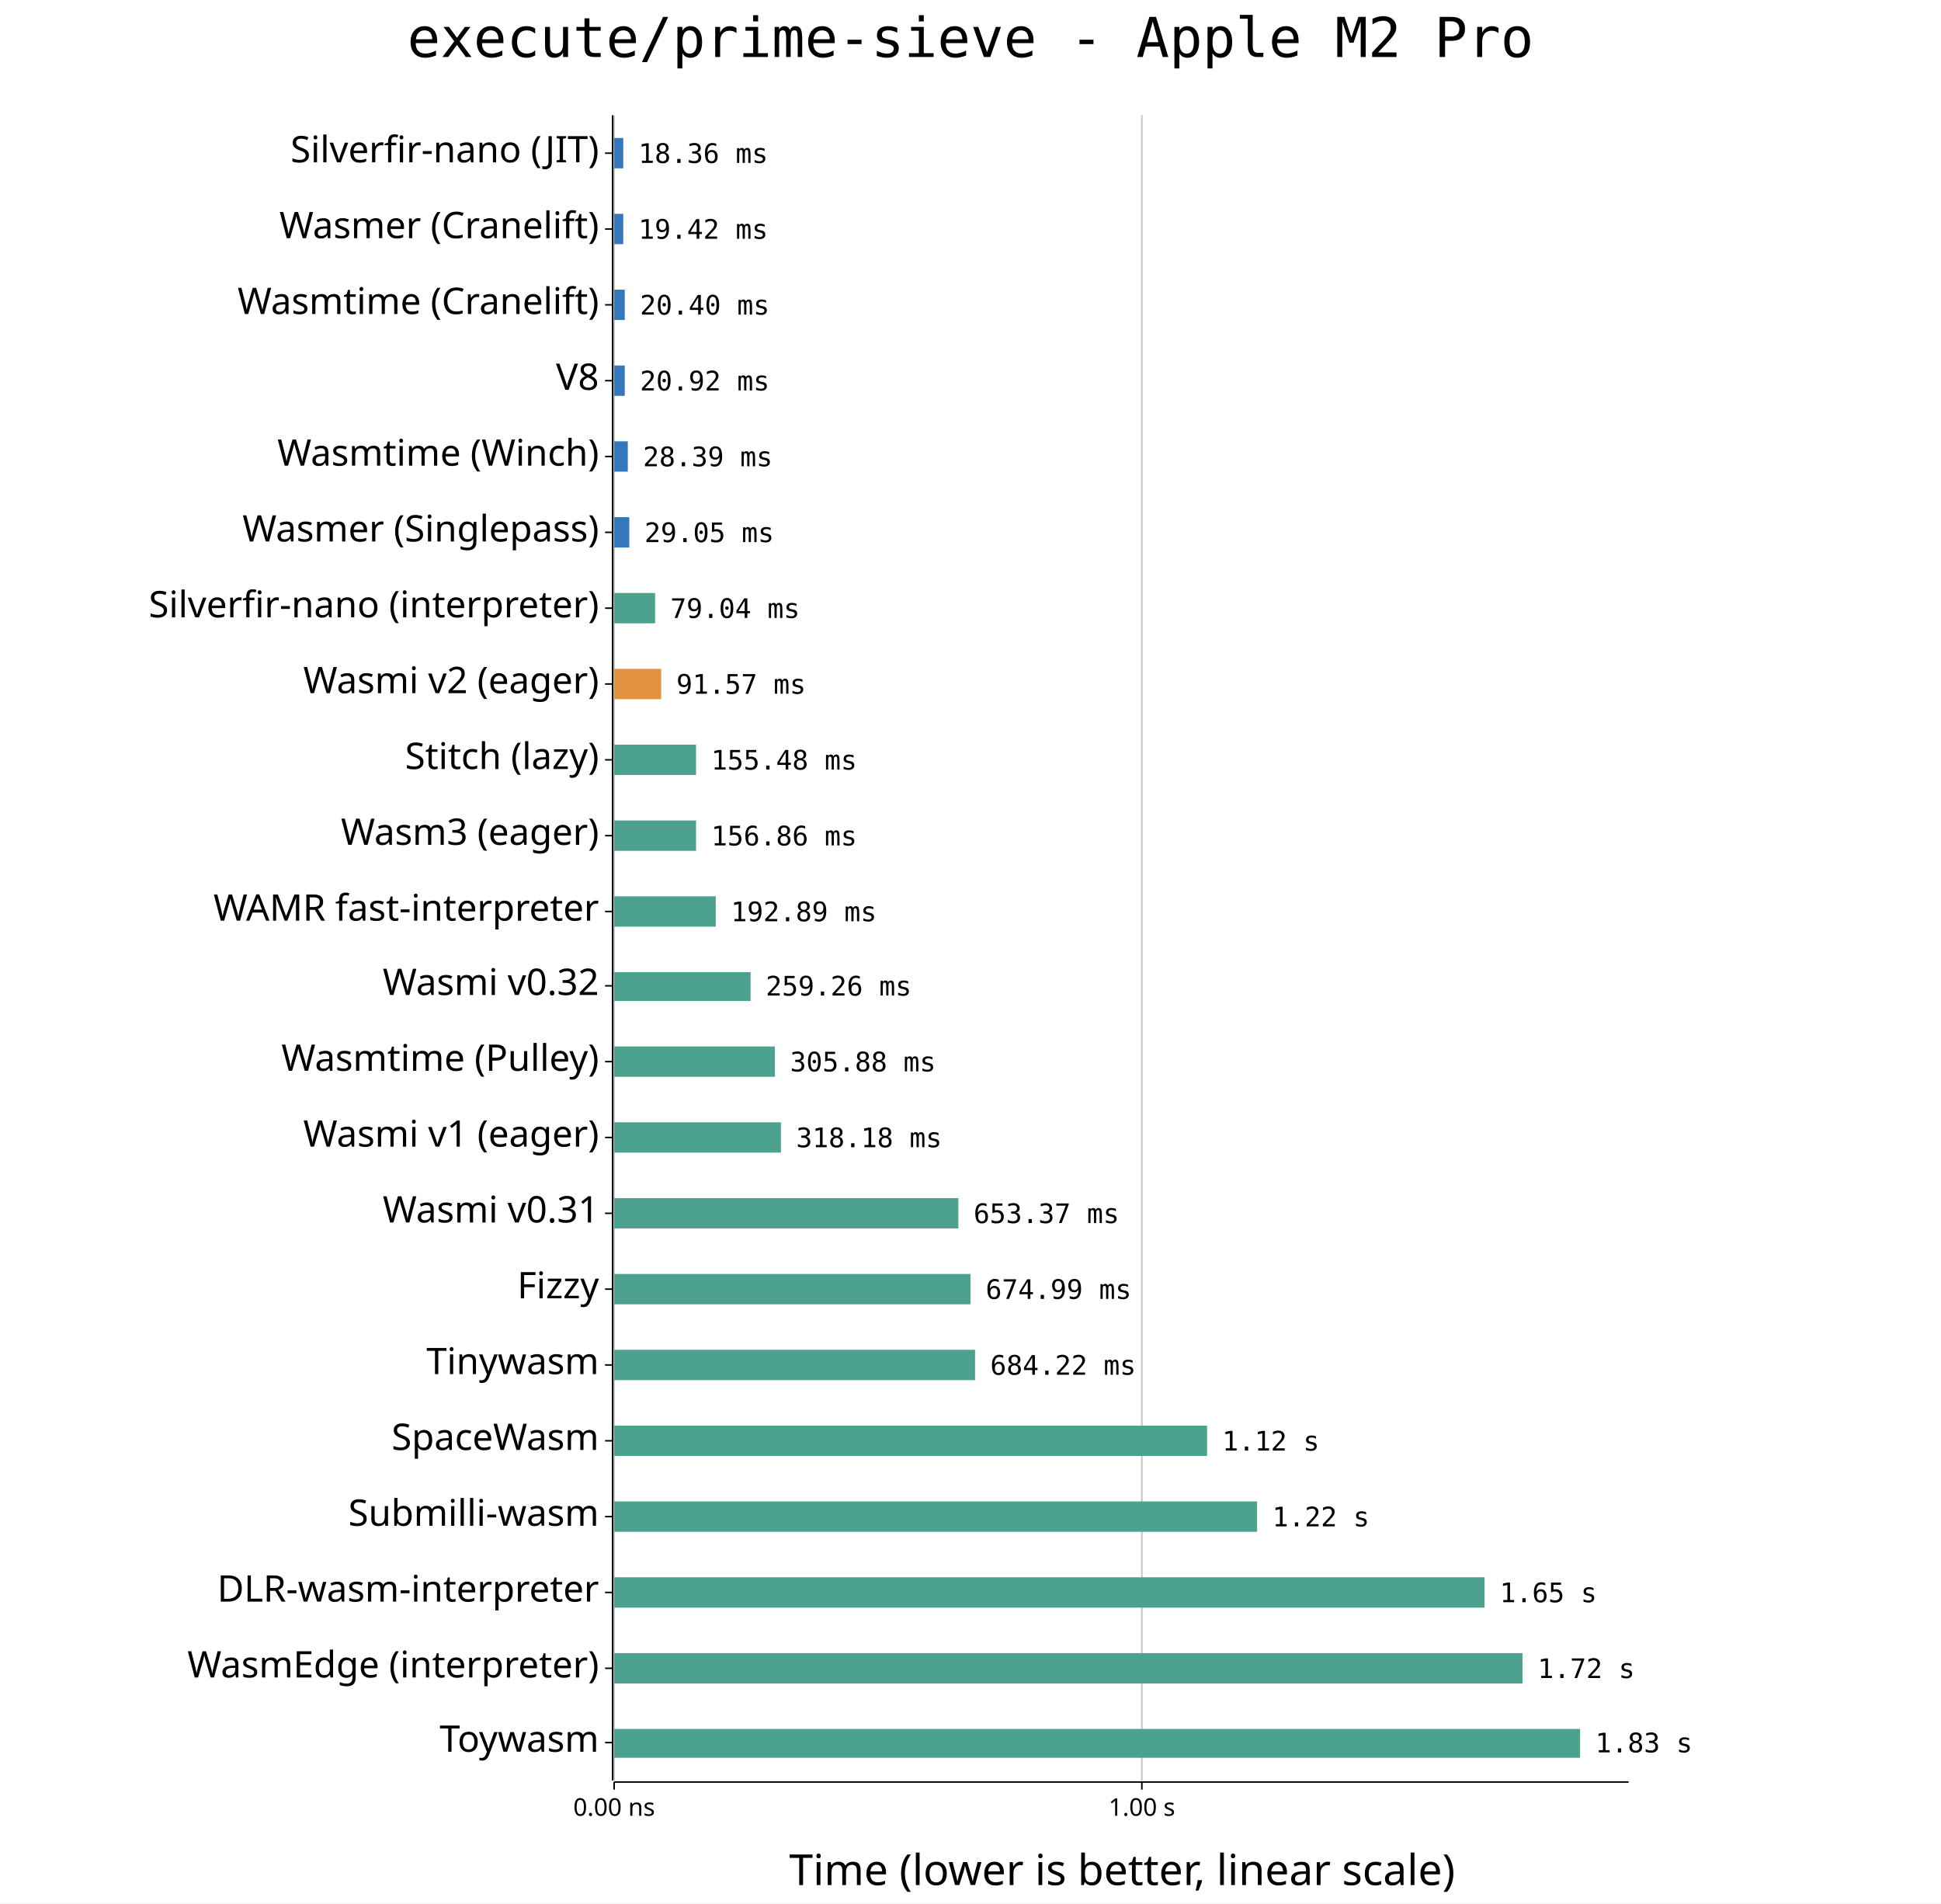
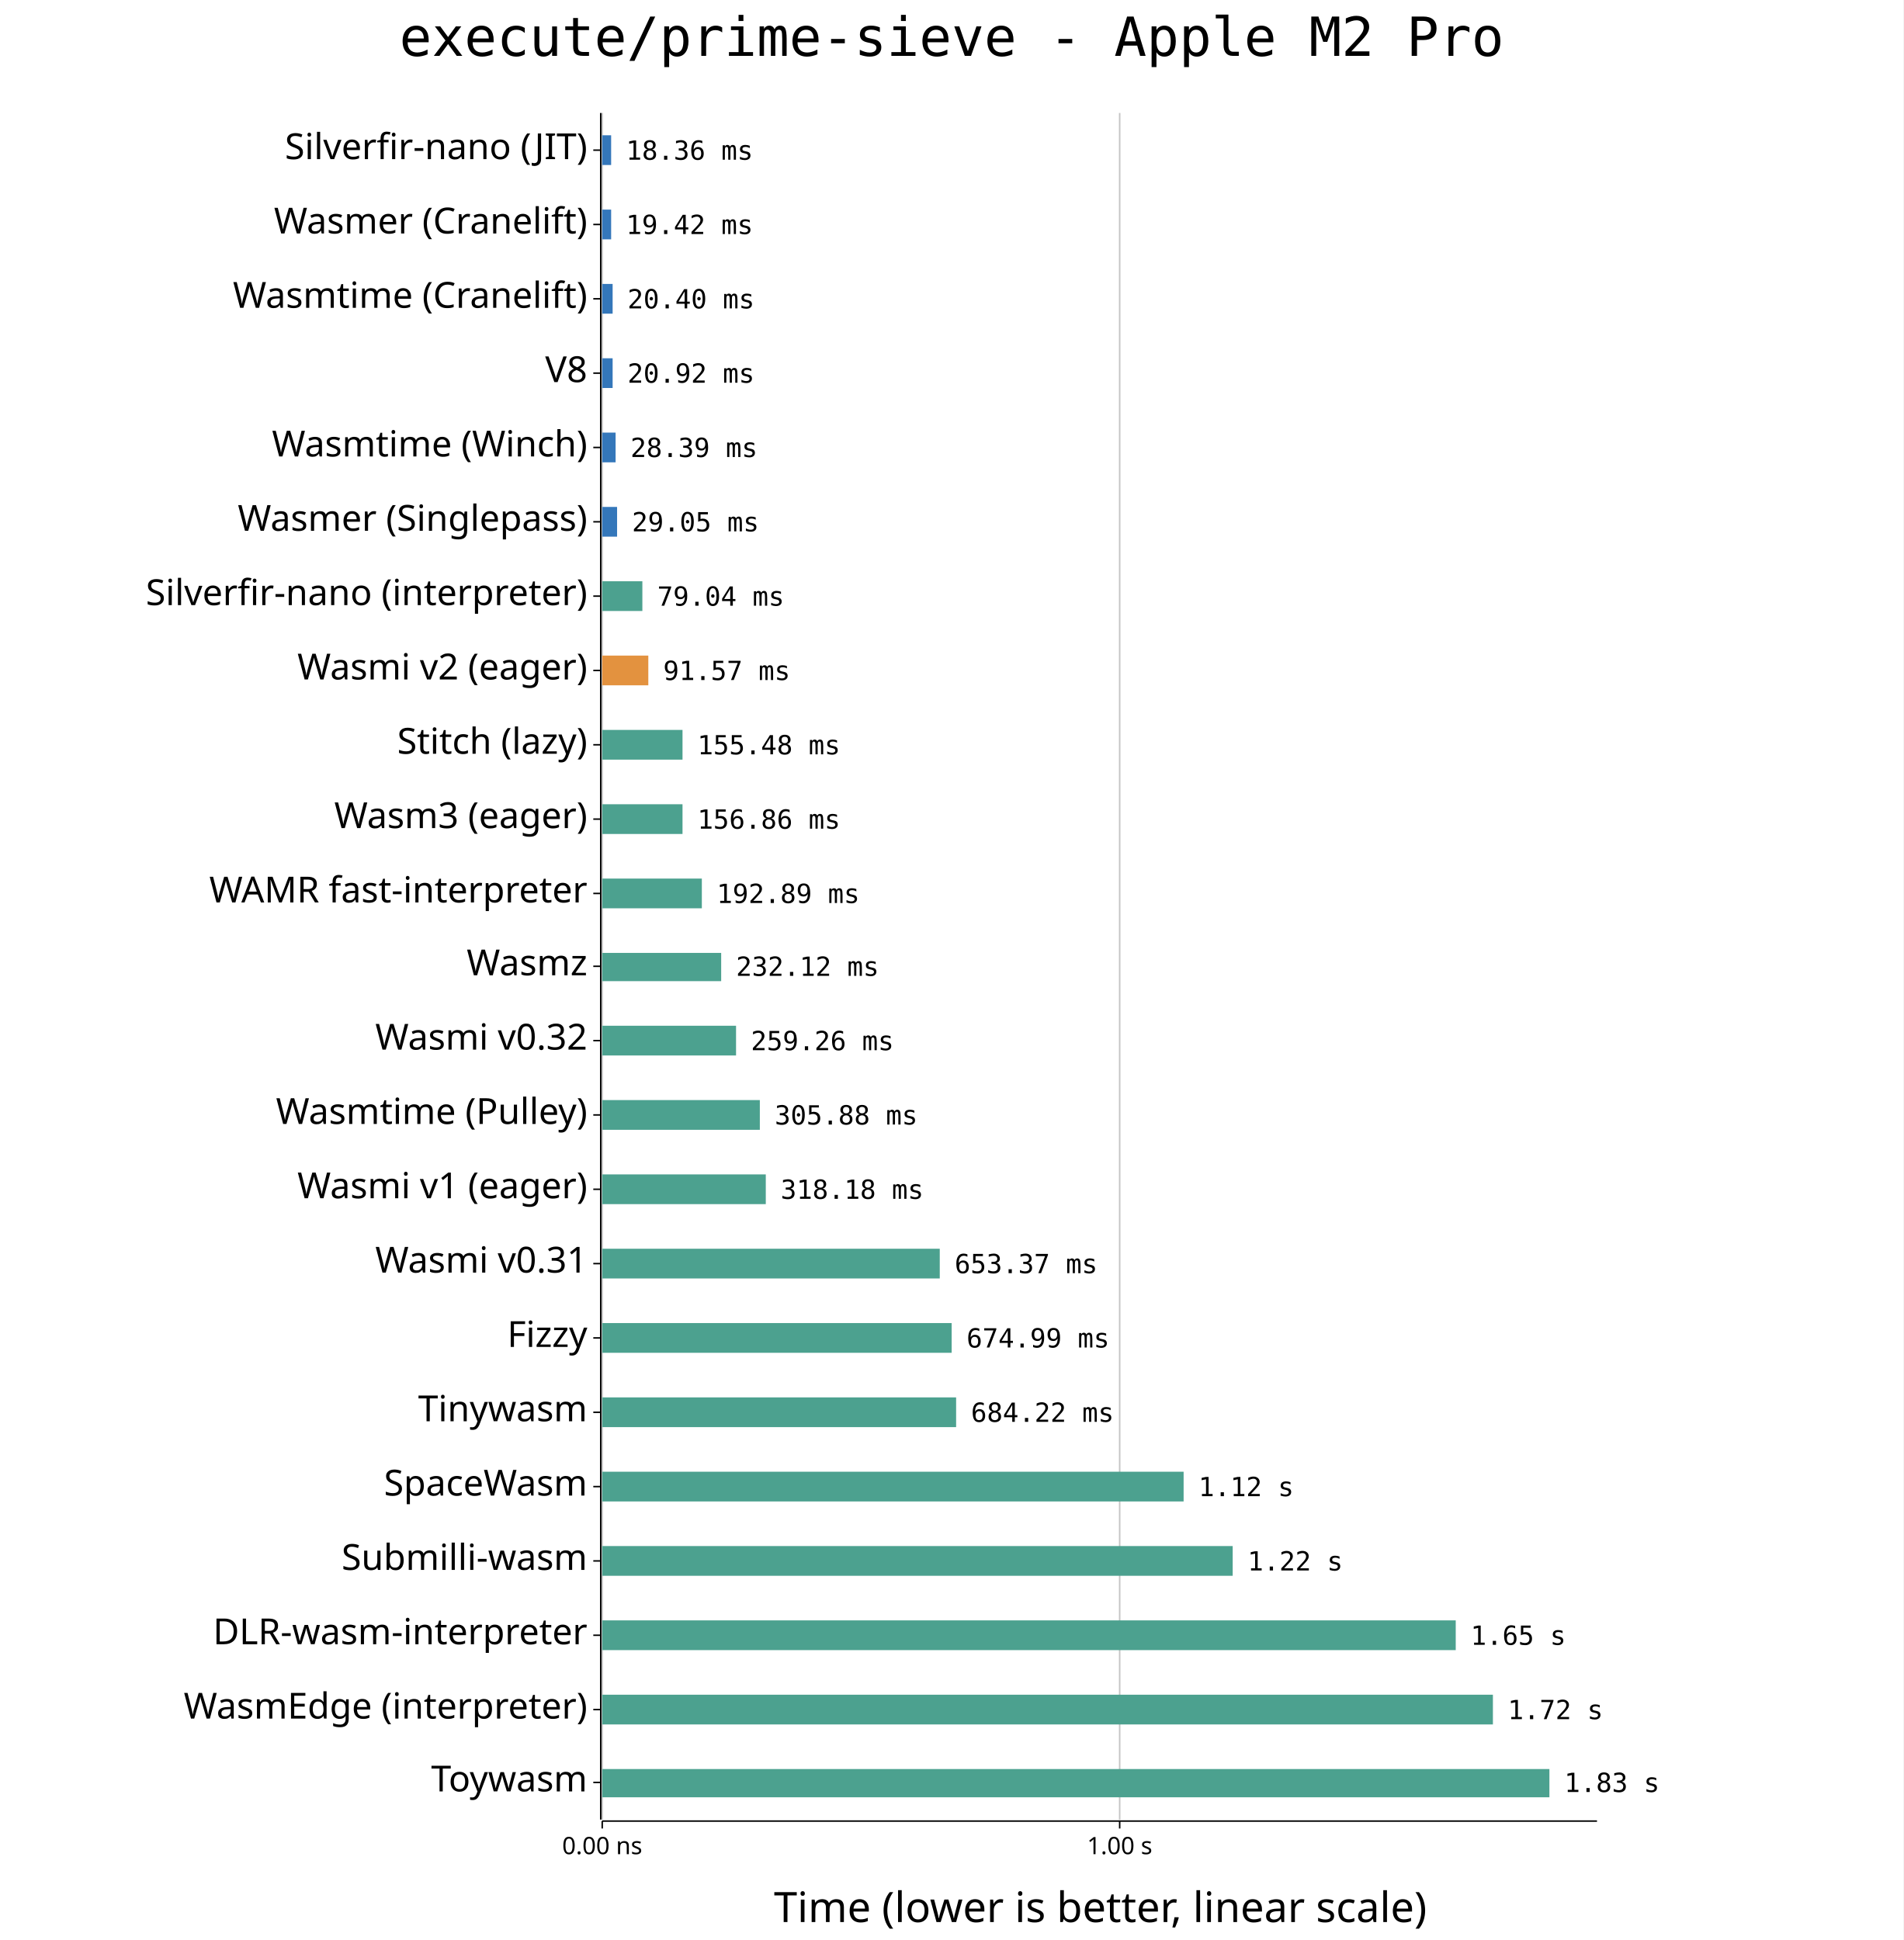
- <svg xmlns="http://www.w3.org/2000/svg" width="1280" height="1255" viewBox="0 0 1280 1255">
-   <rect x="0" y="0" width="1280" height="1255" opacity="1" fill="#FFFFFF" stroke="none" />
+ <svg xmlns="http://www.w3.org/2000/svg" width="1280" height="1305" viewBox="0 0 1280 1305">
+   <rect x="0" y="0" width="1280" height="1305" opacity="1" fill="#FFFFFF" stroke="none" />
  <text x="640" y="10" dy="0.76em" text-anchor="middle" font-family="monospace" font-size="36.29" opacity="1" fill="#000000">
execute/prime-sieve - Apple M2 Pro
</text>
-   <line opacity="0.1" stroke="#000000" stroke-width="1" x1="405" y1="1174" x2="405" y2="76" />
-   <line opacity="0.1" stroke="#000000" stroke-width="1" x1="753" y1="1174" x2="753" y2="76" />
-   <text x="5" y="625" dy="0.76em" text-anchor="middle" font-family="sans-serif" font-size="28.226" opacity="1" fill="#000000" transform="rotate(270, 5, 625)">
+   <line opacity="0.1" stroke="#000000" stroke-width="1" x1="405" y1="1224" x2="405" y2="76" />
+   <line opacity="0.1" stroke="#000000" stroke-width="1" x1="753" y1="1224" x2="753" y2="76" />
+   <text x="5" y="650" dy="0.76em" text-anchor="middle" font-family="sans-serif" font-size="28.226" opacity="1" fill="#000000" transform="rotate(270, 5, 650)">

</text>
-   <text x="740" y="1250" dy="-0.5ex" text-anchor="middle" font-family="sans-serif" font-size="28.226" opacity="1" fill="#000000">
+   <text x="740" y="1300" dy="-0.5ex" text-anchor="middle" font-family="sans-serif" font-size="28.226" opacity="1" fill="#000000">
Time (lower is better, linear scale)
</text>
-   <line opacity="0.15" stroke="#000000" stroke-width="1" x1="405" y1="1174" x2="405" y2="76" />
-   <line opacity="0.15" stroke="#000000" stroke-width="1" x1="753" y1="1174" x2="753" y2="76" />
-   <polyline fill="none" opacity="1" stroke="#000000" stroke-width="1" points="404,76 404,1174 " />
-   <text x="395" y="1149" dy="0.5ex" text-anchor="end" font-family="sans-serif" font-size="24.194" opacity="1" fill="#000000">
+   <line opacity="0.15" stroke="#000000" stroke-width="1" x1="405" y1="1224" x2="405" y2="76" />
+   <line opacity="0.15" stroke="#000000" stroke-width="1" x1="753" y1="1224" x2="753" y2="76" />
+   <polyline fill="none" opacity="1" stroke="#000000" stroke-width="1" points="404,76 404,1224 " />
+   <text x="395" y="1199" dy="0.5ex" text-anchor="end" font-family="sans-serif" font-size="24.194" opacity="1" fill="#000000">
Toywasm
</text>
-   <polyline fill="none" opacity="1" stroke="#000000" stroke-width="1" points="399,1149 404,1149 " />
+   <polyline fill="none" opacity="1" stroke="#000000" stroke-width="1" points="399,1199 404,1199 " />
+   <text x="395" y="1150" dy="0.5ex" text-anchor="end" font-family="sans-serif" font-size="24.194" opacity="1" fill="#000000">
+ WasmEdge (interpreter)
+ </text>
+   <polyline fill="none" opacity="1" stroke="#000000" stroke-width="1" points="399,1150 404,1150 " />
  <text x="395" y="1100" dy="0.5ex" text-anchor="end" font-family="sans-serif" font-size="24.194" opacity="1" fill="#000000">
- WasmEdge (interpreter)
+ DLR-wasm-interpreter
</text>
  <polyline fill="none" opacity="1" stroke="#000000" stroke-width="1" points="399,1100 404,1100 " />
  <text x="395" y="1050" dy="0.5ex" text-anchor="end" font-family="sans-serif" font-size="24.194" opacity="1" fill="#000000">
- DLR-wasm-interpreter
+ Submilli-wasm
</text>
  <polyline fill="none" opacity="1" stroke="#000000" stroke-width="1" points="399,1050 404,1050 " />
  <text x="395" y="1000" dy="0.5ex" text-anchor="end" font-family="sans-serif" font-size="24.194" opacity="1" fill="#000000">
- Submilli-wasm
+ SpaceWasm
</text>
  <polyline fill="none" opacity="1" stroke="#000000" stroke-width="1" points="399,1000 404,1000 " />
  <text x="395" y="950" dy="0.5ex" text-anchor="end" font-family="sans-serif" font-size="24.194" opacity="1" fill="#000000">
- SpaceWasm
+ Tinywasm
</text>
  <polyline fill="none" opacity="1" stroke="#000000" stroke-width="1" points="399,950 404,950 " />
  <text x="395" y="900" dy="0.5ex" text-anchor="end" font-family="sans-serif" font-size="24.194" opacity="1" fill="#000000">
- Tinywasm
+ Fizzy
</text>
  <polyline fill="none" opacity="1" stroke="#000000" stroke-width="1" points="399,900 404,900 " />
  <text x="395" y="850" dy="0.5ex" text-anchor="end" font-family="sans-serif" font-size="24.194" opacity="1" fill="#000000">
- Fizzy
+ Wasmi v0.31
</text>
  <polyline fill="none" opacity="1" stroke="#000000" stroke-width="1" points="399,850 404,850 " />
  <text x="395" y="800" dy="0.5ex" text-anchor="end" font-family="sans-serif" font-size="24.194" opacity="1" fill="#000000">
- Wasmi v0.31
+ Wasmi v1 (eager)
</text>
  <polyline fill="none" opacity="1" stroke="#000000" stroke-width="1" points="399,800 404,800 " />
  <text x="395" y="750" dy="0.5ex" text-anchor="end" font-family="sans-serif" font-size="24.194" opacity="1" fill="#000000">
- Wasmi v1 (eager)
+ Wasmtime (Pulley)
</text>
  <polyline fill="none" opacity="1" stroke="#000000" stroke-width="1" points="399,750 404,750 " />
  <text x="395" y="700" dy="0.5ex" text-anchor="end" font-family="sans-serif" font-size="24.194" opacity="1" fill="#000000">
- Wasmtime (Pulley)
+ Wasmi v0.32
</text>
  <polyline fill="none" opacity="1" stroke="#000000" stroke-width="1" points="399,700 404,700 " />
  <text x="395" y="650" dy="0.5ex" text-anchor="end" font-family="sans-serif" font-size="24.194" opacity="1" fill="#000000">
- Wasmi v0.32
+ Wasmz
</text>
  <polyline fill="none" opacity="1" stroke="#000000" stroke-width="1" points="399,650 404,650 " />
  <text x="395" y="601" dy="0.5ex" text-anchor="end" font-family="sans-serif" font-size="24.194" opacity="1" fill="#000000">
WAMR fast-interpreter
</text>
  <polyline fill="none" opacity="1" stroke="#000000" stroke-width="1" points="399,601 404,601 " />
  <text x="395" y="551" dy="0.5ex" text-anchor="end" font-family="sans-serif" font-size="24.194" opacity="1" fill="#000000">
Wasm3 (eager)
</text>
  <polyline fill="none" opacity="1" stroke="#000000" stroke-width="1" points="399,551 404,551 " />
  <text x="395" y="501" dy="0.5ex" text-anchor="end" font-family="sans-serif" font-size="24.194" opacity="1" fill="#000000">
Stitch (lazy)
</text>
  <polyline fill="none" opacity="1" stroke="#000000" stroke-width="1" points="399,501 404,501 " />
  <text x="395" y="451" dy="0.5ex" text-anchor="end" font-family="sans-serif" font-size="24.194" opacity="1" fill="#000000">
Wasmi v2 (eager)
</text>
  <polyline fill="none" opacity="1" stroke="#000000" stroke-width="1" points="399,451 404,451 " />
  <text x="395" y="401" dy="0.5ex" text-anchor="end" font-family="sans-serif" font-size="24.194" opacity="1" fill="#000000">
Silverfir-nano (interpreter)
</text>
  <polyline fill="none" opacity="1" stroke="#000000" stroke-width="1" points="399,401 404,401 " />
  <text x="395" y="351" dy="0.5ex" text-anchor="end" font-family="sans-serif" font-size="24.194" opacity="1" fill="#000000">
Wasmer (Singlepass)
</text>
  <polyline fill="none" opacity="1" stroke="#000000" stroke-width="1" points="399,351 404,351 " />
  <text x="395" y="301" dy="0.5ex" text-anchor="end" font-family="sans-serif" font-size="24.194" opacity="1" fill="#000000">
Wasmtime (Winch)
</text>
  <polyline fill="none" opacity="1" stroke="#000000" stroke-width="1" points="399,301 404,301 " />
  <text x="395" y="251" dy="0.5ex" text-anchor="end" font-family="sans-serif" font-size="24.194" opacity="1" fill="#000000">
V8
</text>
  <polyline fill="none" opacity="1" stroke="#000000" stroke-width="1" points="399,251 404,251 " />
  <text x="395" y="201" dy="0.5ex" text-anchor="end" font-family="sans-serif" font-size="24.194" opacity="1" fill="#000000">
Wasmtime (Cranelift)
</text>
  <polyline fill="none" opacity="1" stroke="#000000" stroke-width="1" points="399,201 404,201 " />
  <text x="395" y="151" dy="0.5ex" text-anchor="end" font-family="sans-serif" font-size="24.194" opacity="1" fill="#000000">
Wasmer (Cranelift)
</text>
  <polyline fill="none" opacity="1" stroke="#000000" stroke-width="1" points="399,151 404,151 " />
  <text x="395" y="101" dy="0.5ex" text-anchor="end" font-family="sans-serif" font-size="24.194" opacity="1" fill="#000000">
Silverfir-nano (JIT)
</text>
  <polyline fill="none" opacity="1" stroke="#000000" stroke-width="1" points="399,101 404,101 " />
-   <polyline fill="none" opacity="1" stroke="#000000" stroke-width="1" points="405,1175 1074,1175 " />
-   <text x="405" y="1185" dy="0.76em" text-anchor="middle" font-family="sans-serif" font-size="16.129" opacity="1" fill="#000000">
+   <polyline fill="none" opacity="1" stroke="#000000" stroke-width="1" points="405,1225 1074,1225 " />
+   <text x="405" y="1235" dy="0.76em" text-anchor="middle" font-family="sans-serif" font-size="16.129" opacity="1" fill="#000000">
0.00 ns
</text>
-   <polyline fill="none" opacity="1" stroke="#000000" stroke-width="1" points="405,1175 405,1180 " />
-   <text x="753" y="1185" dy="0.76em" text-anchor="middle" font-family="sans-serif" font-size="16.129" opacity="1" fill="#000000">
+   <polyline fill="none" opacity="1" stroke="#000000" stroke-width="1" points="405,1225 405,1230 " />
+   <text x="753" y="1235" dy="0.76em" text-anchor="middle" font-family="sans-serif" font-size="16.129" opacity="1" fill="#000000">
1.00 s
</text>
-   <polyline fill="none" opacity="1" stroke="#000000" stroke-width="1" points="753,1175 753,1180 " />
-   <rect x="405" y="790" width="227" height="20" opacity="1" fill="#4CA18F" stroke="none" />
-   <rect x="405" y="740" width="110" height="20" opacity="1" fill="#4CA18F" stroke="none" />
+   <polyline fill="none" opacity="1" stroke="#000000" stroke-width="1" points="753,1225 753,1230 " />
+   <rect x="405" y="441" width="31" height="20" opacity="1" fill="#E3923F" stroke="none" />
+   <rect x="405" y="1190" width="637" height="19" opacity="1" fill="#4CA18F" stroke="none" />
+   <rect x="405" y="241" width="7" height="20" opacity="1" fill="#3477BA" stroke="none" />
+   <rect x="405" y="641" width="80" height="19" opacity="1" fill="#4CA18F" stroke="none" />
+   <rect x="405" y="141" width="6" height="20" opacity="1" fill="#3477BA" stroke="none" />
+   <rect x="405" y="1040" width="424" height="20" opacity="1" fill="#4CA18F" stroke="none" />
+   <rect x="405" y="1090" width="574" height="20" opacity="1" fill="#4CA18F" stroke="none" />
+   <rect x="405" y="341" width="10" height="20" opacity="1" fill="#3477BA" stroke="none" />
+   <rect x="405" y="491" width="54" height="20" opacity="1" fill="#4CA18F" stroke="none" />
+   <rect x="405" y="740" width="106" height="20" opacity="1" fill="#4CA18F" stroke="none" />
+   <rect x="405" y="191" width="7" height="20" opacity="1" fill="#3477BA" stroke="none" />
+   <rect x="405" y="790" width="110" height="20" opacity="1" fill="#4CA18F" stroke="none" />
+   <rect x="405" y="1140" width="599" height="20" opacity="1" fill="#4CA18F" stroke="none" />
+   <rect x="405" y="541" width="54" height="20" opacity="1" fill="#4CA18F" stroke="none" />
+   <rect x="405" y="591" width="67" height="20" opacity="1" fill="#4CA18F" stroke="none" />
+   <rect x="405" y="291" width="9" height="20" opacity="1" fill="#3477BA" stroke="none" />
+   <rect x="405" y="391" width="27" height="20" opacity="1" fill="#4CA18F" stroke="none" />
+   <rect x="405" y="890" width="235" height="20" opacity="1" fill="#4CA18F" stroke="none" />
+   <rect x="405" y="940" width="238" height="20" opacity="1" fill="#4CA18F" stroke="none" />
  <rect x="405" y="91" width="6" height="20" opacity="1" fill="#3477BA" stroke="none" />
-   <rect x="405" y="690" width="106" height="20" opacity="1" fill="#4CA18F" stroke="none" />
-   <rect x="405" y="990" width="424" height="20" opacity="1" fill="#4CA18F" stroke="none" />
-   <rect x="405" y="591" width="67" height="20" opacity="1" fill="#4CA18F" stroke="none" />
-   <rect x="405" y="1090" width="599" height="20" opacity="1" fill="#4CA18F" stroke="none" />
-   <rect x="405" y="940" width="391" height="20" opacity="1" fill="#4CA18F" stroke="none" />
-   <rect x="405" y="1140" width="637" height="19" opacity="1" fill="#4CA18F" stroke="none" />
-   <rect x="405" y="391" width="27" height="20" opacity="1" fill="#4CA18F" stroke="none" />
-   <rect x="405" y="890" width="238" height="20" opacity="1" fill="#4CA18F" stroke="none" />
-   <rect x="405" y="191" width="7" height="20" opacity="1" fill="#3477BA" stroke="none" />
-   <rect x="405" y="840" width="235" height="20" opacity="1" fill="#4CA18F" stroke="none" />
-   <rect x="405" y="141" width="6" height="20" opacity="1" fill="#3477BA" stroke="none" />
-   <rect x="405" y="541" width="54" height="20" opacity="1" fill="#4CA18F" stroke="none" />
-   <rect x="405" y="491" width="54" height="20" opacity="1" fill="#4CA18F" stroke="none" />
-   <rect x="405" y="441" width="31" height="20" opacity="1" fill="#E3923F" stroke="none" />
-   <rect x="405" y="341" width="10" height="20" opacity="1" fill="#3477BA" stroke="none" />
-   <rect x="405" y="1040" width="574" height="20" opacity="1" fill="#4CA18F" stroke="none" />
-   <rect x="405" y="641" width="90" height="19" opacity="1" fill="#4CA18F" stroke="none" />
-   <rect x="405" y="241" width="7" height="20" opacity="1" fill="#3477BA" stroke="none" />
-   <rect x="405" y="291" width="9" height="20" opacity="1" fill="#3477BA" stroke="none" />
-   <text x="1052" y="1151" dy="0.5ex" text-anchor="start" font-family="monospace" font-size="17.742" opacity="1" fill="#000000">
+   <rect x="405" y="840" width="227" height="20" opacity="1" fill="#4CA18F" stroke="none" />
+   <rect x="405" y="990" width="391" height="20" opacity="1" fill="#4CA18F" stroke="none" />
+   <rect x="405" y="690" width="90" height="20" opacity="1" fill="#4CA18F" stroke="none" />
+   <text x="1052" y="1201" dy="0.5ex" text-anchor="start" font-family="monospace" font-size="17.742" opacity="1" fill="#000000">
1.83 s
</text>
-   <text x="1014" y="1102" dy="0.5ex" text-anchor="start" font-family="monospace" font-size="17.742" opacity="1" fill="#000000">
+   <text x="1014" y="1152" dy="0.5ex" text-anchor="start" font-family="monospace" font-size="17.742" opacity="1" fill="#000000">
1.72 s
</text>
-   <text x="989" y="1052" dy="0.5ex" text-anchor="start" font-family="monospace" font-size="17.742" opacity="1" fill="#000000">
+   <text x="989" y="1102" dy="0.5ex" text-anchor="start" font-family="monospace" font-size="17.742" opacity="1" fill="#000000">
1.65 s
</text>
-   <text x="839" y="1002" dy="0.5ex" text-anchor="start" font-family="monospace" font-size="17.742" opacity="1" fill="#000000">
+   <text x="839" y="1052" dy="0.5ex" text-anchor="start" font-family="monospace" font-size="17.742" opacity="1" fill="#000000">
1.22 s
</text>
-   <text x="806" y="952" dy="0.5ex" text-anchor="start" font-family="monospace" font-size="17.742" opacity="1" fill="#000000">
+   <text x="806" y="1002" dy="0.5ex" text-anchor="start" font-family="monospace" font-size="17.742" opacity="1" fill="#000000">
1.12 s
</text>
-   <text x="653" y="902" dy="0.5ex" text-anchor="start" font-family="monospace" font-size="17.742" opacity="1" fill="#000000">
+   <text x="653" y="952" dy="0.5ex" text-anchor="start" font-family="monospace" font-size="17.742" opacity="1" fill="#000000">
684.22 ms
</text>
-   <text x="650" y="852" dy="0.5ex" text-anchor="start" font-family="monospace" font-size="17.742" opacity="1" fill="#000000">
+   <text x="650" y="902" dy="0.5ex" text-anchor="start" font-family="monospace" font-size="17.742" opacity="1" fill="#000000">
674.99 ms
</text>
-   <text x="642" y="802" dy="0.5ex" text-anchor="start" font-family="monospace" font-size="17.742" opacity="1" fill="#000000">
+   <text x="642" y="852" dy="0.5ex" text-anchor="start" font-family="monospace" font-size="17.742" opacity="1" fill="#000000">
653.37 ms
</text>
-   <text x="525" y="752" dy="0.5ex" text-anchor="start" font-family="monospace" font-size="17.742" opacity="1" fill="#000000">
+   <text x="525" y="802" dy="0.5ex" text-anchor="start" font-family="monospace" font-size="17.742" opacity="1" fill="#000000">
318.18 ms
</text>
-   <text x="521" y="702" dy="0.5ex" text-anchor="start" font-family="monospace" font-size="17.742" opacity="1" fill="#000000">
+   <text x="521" y="752" dy="0.5ex" text-anchor="start" font-family="monospace" font-size="17.742" opacity="1" fill="#000000">
305.88 ms
</text>
-   <text x="505" y="652" dy="0.5ex" text-anchor="start" font-family="monospace" font-size="17.742" opacity="1" fill="#000000">
+   <text x="505" y="702" dy="0.5ex" text-anchor="start" font-family="monospace" font-size="17.742" opacity="1" fill="#000000">
259.26 ms
+ </text>
+   <text x="495" y="652" dy="0.5ex" text-anchor="start" font-family="monospace" font-size="17.742" opacity="1" fill="#000000">
+ 232.12 ms
</text>
  <text x="482" y="603" dy="0.5ex" text-anchor="start" font-family="monospace" font-size="17.742" opacity="1" fill="#000000">
192.89 ms
</text>
  <text x="469" y="553" dy="0.5ex" text-anchor="start" font-family="monospace" font-size="17.742" opacity="1" fill="#000000">
156.86 ms
</text>
  <text x="469" y="503" dy="0.5ex" text-anchor="start" font-family="monospace" font-size="17.742" opacity="1" fill="#000000">
155.48 ms
</text>
  <text x="446" y="453" dy="0.5ex" text-anchor="start" font-family="monospace" font-size="17.742" opacity="1" fill="#000000">
91.57 ms
</text>
  <text x="442" y="403" dy="0.5ex" text-anchor="start" font-family="monospace" font-size="17.742" opacity="1" fill="#000000">
79.04 ms
</text>
  <text x="425" y="353" dy="0.5ex" text-anchor="start" font-family="monospace" font-size="17.742" opacity="1" fill="#000000">
29.05 ms
</text>
  <text x="424" y="303" dy="0.5ex" text-anchor="start" font-family="monospace" font-size="17.742" opacity="1" fill="#000000">
28.39 ms
</text>
  <text x="422" y="253" dy="0.5ex" text-anchor="start" font-family="monospace" font-size="17.742" opacity="1" fill="#000000">
20.92 ms
</text>
  <text x="422" y="203" dy="0.5ex" text-anchor="start" font-family="monospace" font-size="17.742" opacity="1" fill="#000000">
20.40 ms
</text>
  <text x="421" y="153" dy="0.5ex" text-anchor="start" font-family="monospace" font-size="17.742" opacity="1" fill="#000000">
19.42 ms
</text>
  <text x="421" y="103" dy="0.5ex" text-anchor="start" font-family="monospace" font-size="17.742" opacity="1" fill="#000000">
18.36 ms
</text>
</svg>
